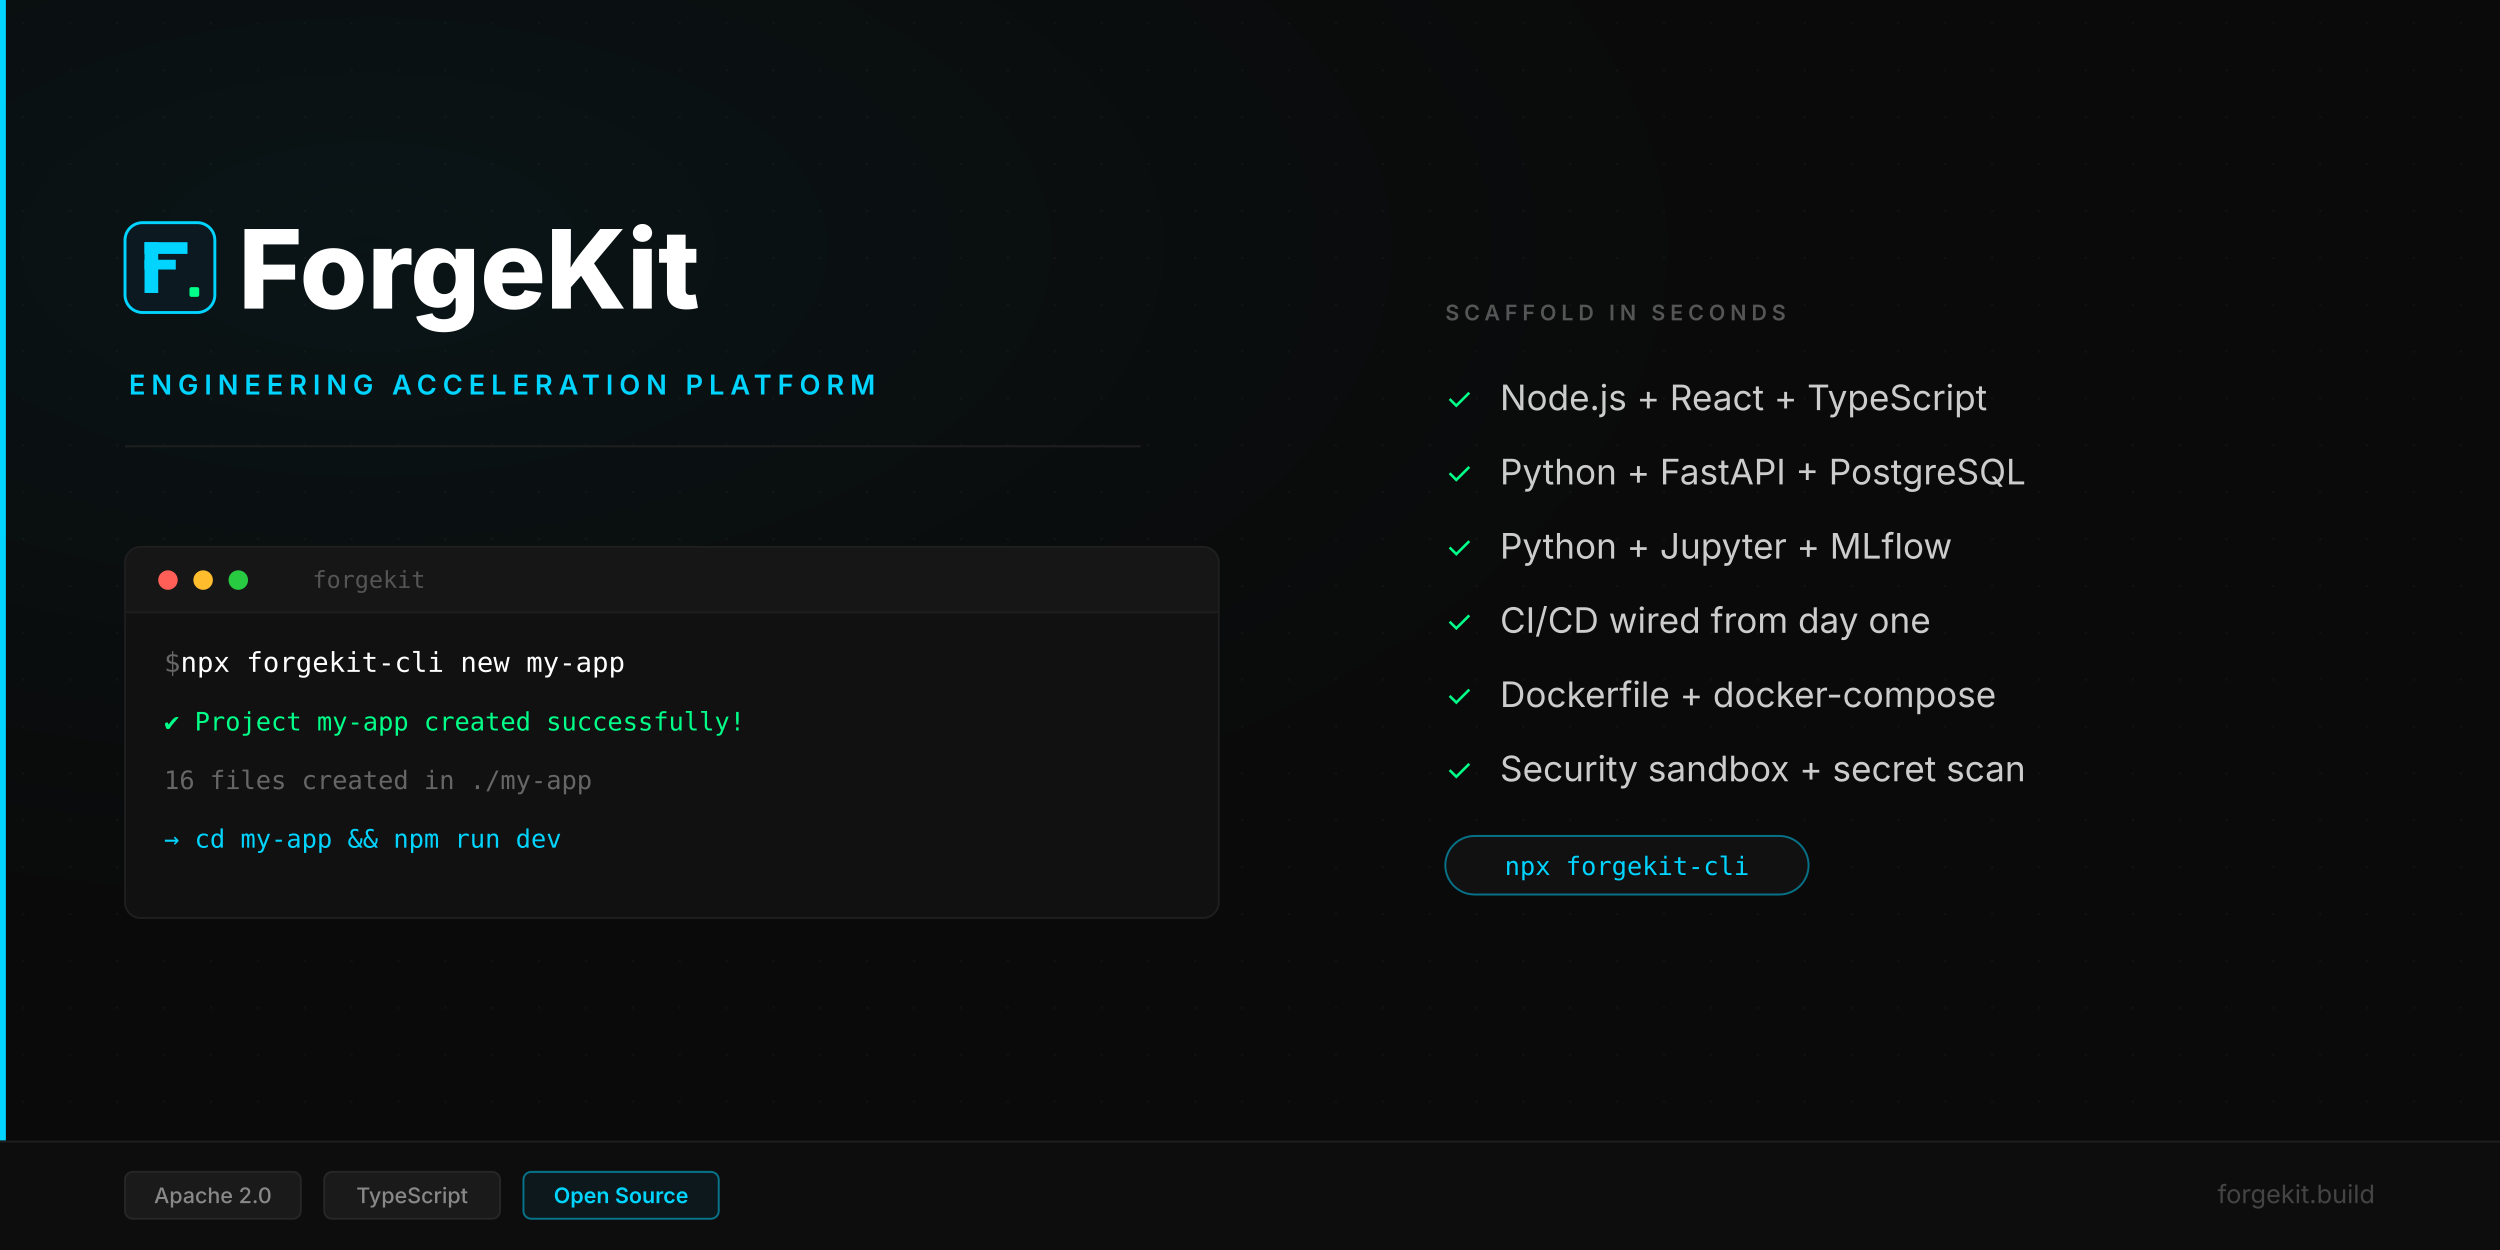
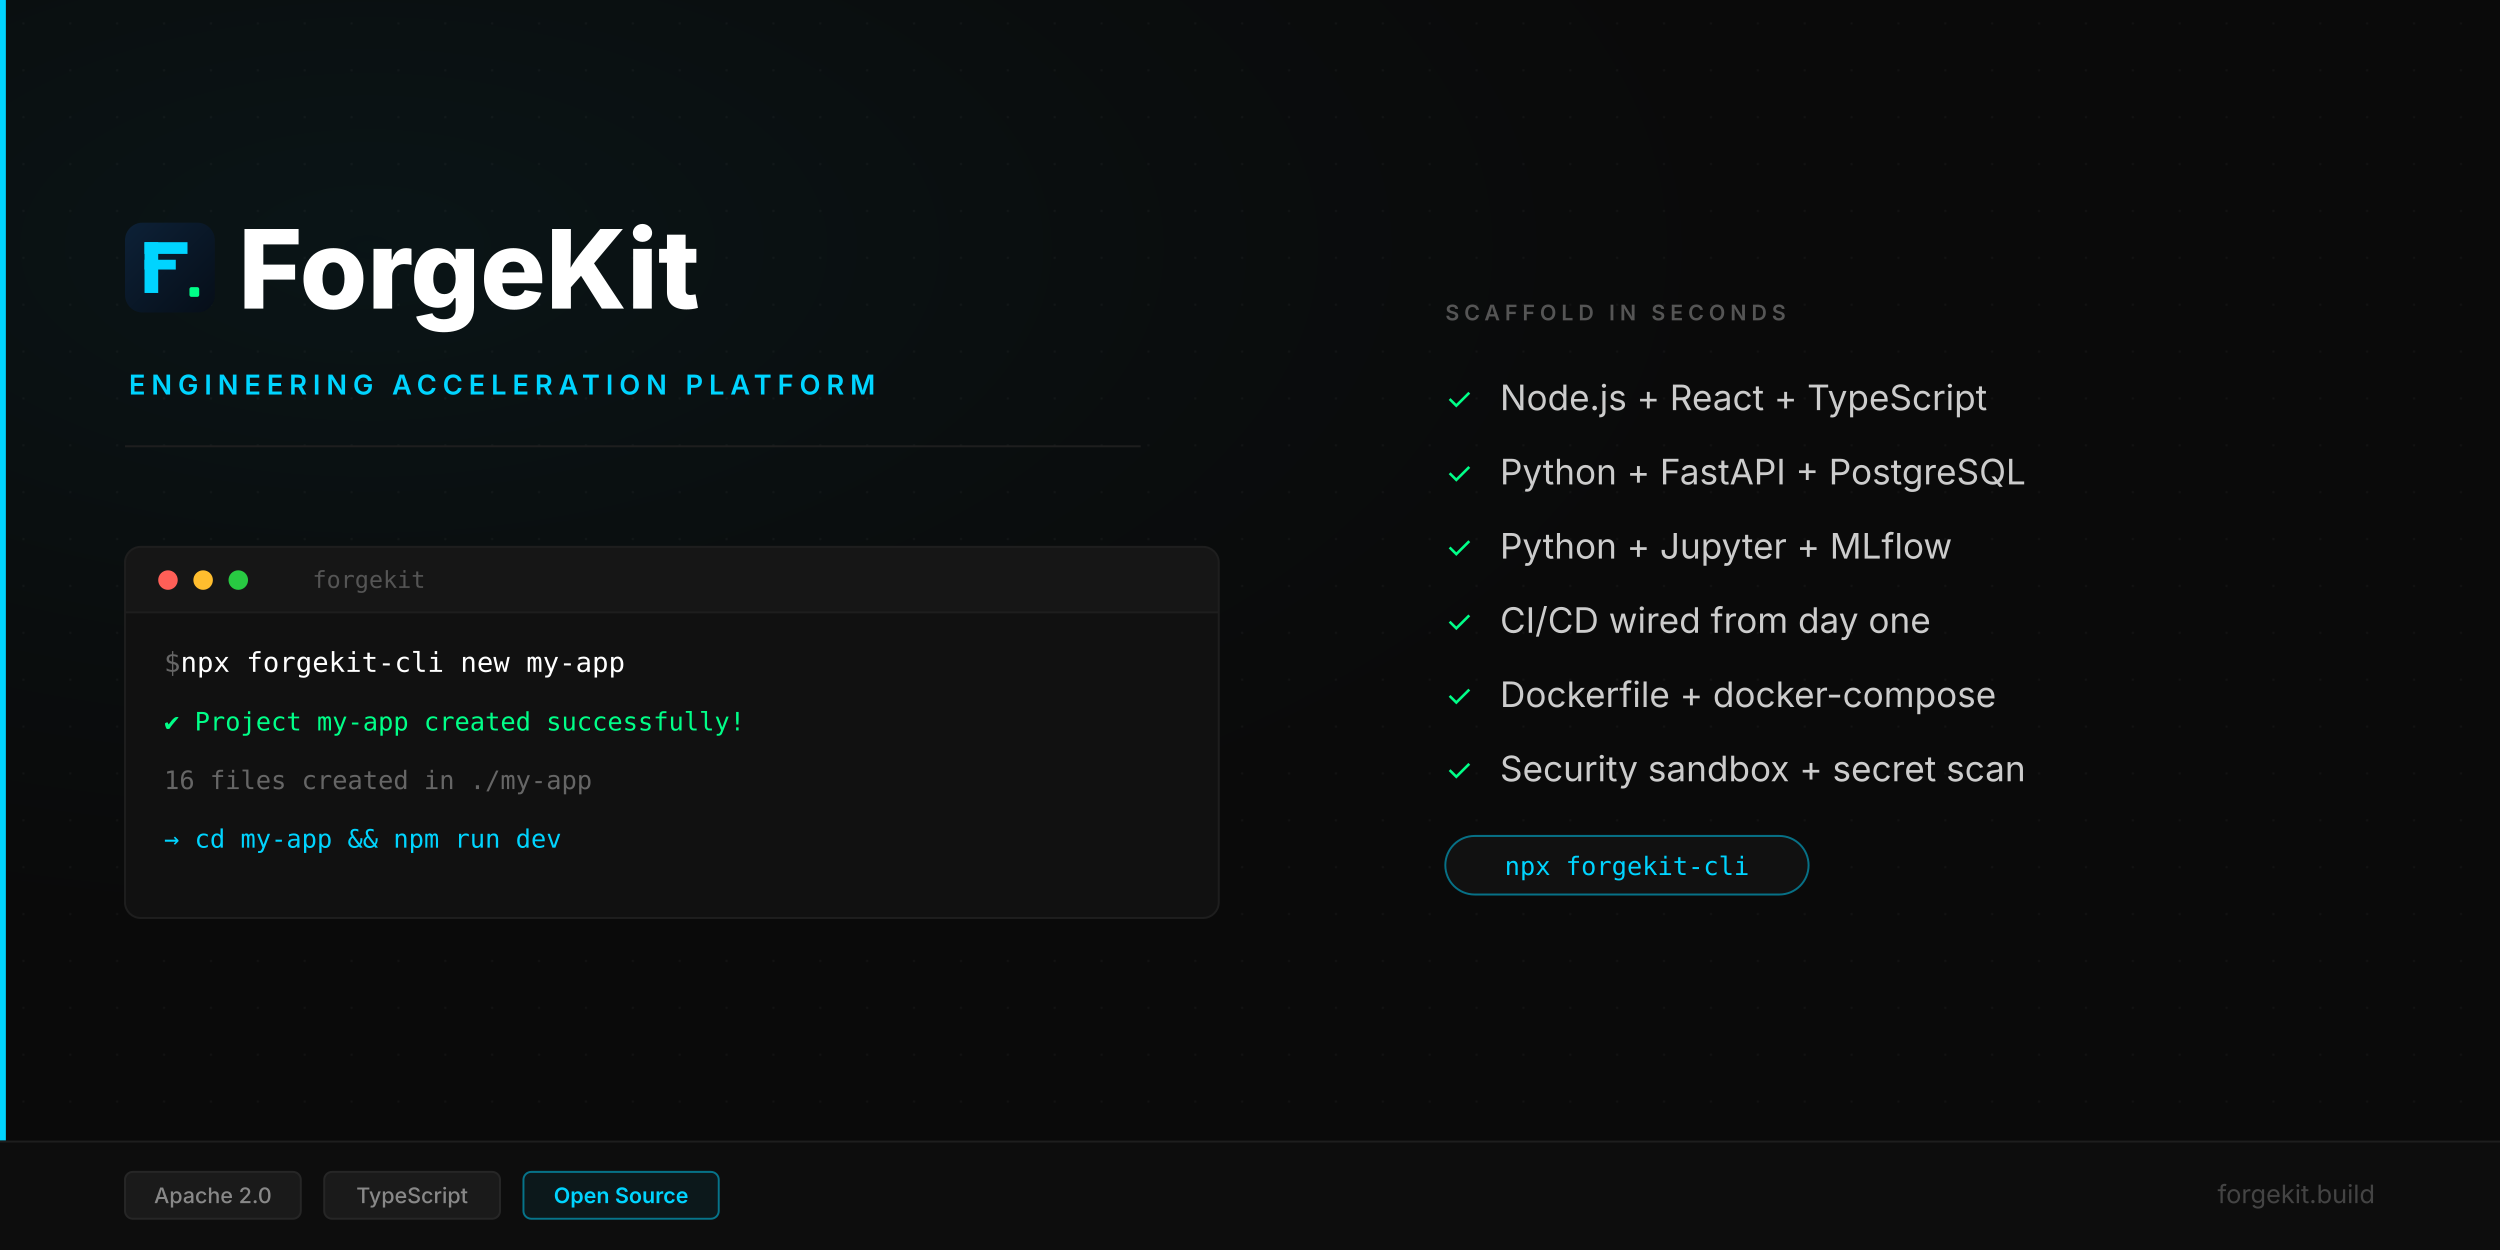
<svg xmlns="http://www.w3.org/2000/svg" width="1280" height="640" viewBox="0 0 1280 640">
  <defs>
+     <linearGradient id="mark-bg" x1="0%" y1="0%" x2="100%" y2="100%">
+       <stop offset="0%" stop-color="#0d2137" />
+       <stop offset="100%" stop-color="#060e18" />
+     </linearGradient>
    <radialGradient id="glow" cx="15%" cy="20%" r="55%" fx="15%" fy="20%">
      <stop offset="0%" stop-color="#00d4ff" stop-opacity="0.05" />
      <stop offset="60%" stop-color="#00d4ff" stop-opacity="0.015" />
      <stop offset="100%" stop-color="#00d4ff" stop-opacity="0" />
    </radialGradient>
    <pattern id="dots" x="0" y="0" width="24" height="24" patternUnits="userSpaceOnUse">
      <circle cx="12" cy="12" r="0.7" fill="#ffffff" opacity="0.03" />
    </pattern>
    <clipPath id="terminal-clip">
      <rect x="64" y="280" width="560" height="190" rx="8" />
    </clipPath>
  </defs>
  <rect width="1280" height="640" fill="#0a0a0a" />
  <rect width="1280" height="640" fill="url(#glow)" />
  <rect width="1280" height="640" fill="url(#dots)" />
  <rect x="0" y="0" width="3" height="640" fill="#00d4ff" />
-   <rect x="64" y="114" width="46" height="46" rx="9" fill="#0c1921" stroke="#00d4ff" stroke-width="1.5" />
+   <rect x="64" y="114" width="46" height="46" rx="9" fill="url(#mark-bg)" />
  <rect x="74" y="124" width="7" height="26" fill="#00d4ff" />
  <rect x="74" y="124" width="22" height="6" fill="#00d4ff" />
  <rect x="74" y="133" width="16" height="5" fill="#00d4ff" />
  <rect x="97" y="147" width="5" height="5" fill="#00ff88" rx="1" />
  <text x="122" y="158" font-family="-apple-system, BlinkMacSystemFont, 'Segoe UI', sans-serif" font-size="56" font-weight="800" fill="#ffffff">ForgeKit</text>
  <text x="66" y="202" font-family="-apple-system, BlinkMacSystemFont, 'Segoe UI', sans-serif" font-size="14" font-weight="600" fill="#00d4ff" letter-spacing="3">ENGINEERING ACCELERATION PLATFORM</text>
  <rect x="64" y="228" width="520" height="1" fill="#1e1e1e" />
  <g clip-path="url(#terminal-clip)">
    <rect x="64" y="280" width="560" height="190" rx="8" fill="#111111" />
    <rect x="64" y="280" width="560" height="34" fill="#161616" />
    <rect x="64" y="313" width="560" height="1" fill="#1e1e1e" />
  </g>
  <rect x="64" y="280" width="560" height="190" rx="8" fill="none" stroke="#1e1e1e" stroke-width="1" />
  <circle cx="86" cy="297" r="5" fill="#ff5f57" />
  <circle cx="104" cy="297" r="5" fill="#ffbd2e" />
  <circle cx="122" cy="297" r="5" fill="#28ca42" />
  <text x="160" y="301" font-family="'Fira Code', 'Cascadia Code', 'JetBrains Mono', monospace" font-size="12" fill="#555555">forgekit</text>
  <text x="84" y="344" font-family="'Fira Code', 'Cascadia Code', 'JetBrains Mono', monospace" font-size="14" fill="#ffffff">
    <tspan fill="#666666">$ </tspan>npx forgekit-cli new my-app
  </text>
  <text x="84" y="374" font-family="'Fira Code', 'Cascadia Code', 'JetBrains Mono', monospace" font-size="13" fill="#00ff88">  ✔ Project my-app created successfully!</text>
  <text x="84" y="404" font-family="'Fira Code', 'Cascadia Code', 'JetBrains Mono', monospace" font-size="13" fill="#666666">  16 files created in ./my-app</text>
  <text x="84" y="434" font-family="'Fira Code', 'Cascadia Code', 'JetBrains Mono', monospace" font-size="13" fill="#00d4ff">  → cd my-app &amp;&amp; npm run dev</text>
  <text x="740" y="164" font-family="-apple-system, BlinkMacSystemFont, 'Segoe UI', sans-serif" font-size="11" font-weight="600" fill="#555555" letter-spacing="2.5">SCAFFOLD IN SECONDS</text>
  <g font-family="-apple-system, BlinkMacSystemFont, 'Segoe UI', sans-serif" font-size="18">
    <text x="740" y="210" fill="#00ff88" font-size="16">✓</text>
    <text x="768" y="210" fill="#cccccc">Node.js + React + TypeScript</text>
    <text x="740" y="248" fill="#00ff88" font-size="16">✓</text>
    <text x="768" y="248" fill="#cccccc">Python + FastAPI + PostgreSQL</text>
    <text x="740" y="286" fill="#00ff88" font-size="16">✓</text>
    <text x="768" y="286" fill="#cccccc">Python + Jupyter + MLflow</text>
    <text x="740" y="324" fill="#00ff88" font-size="16">✓</text>
    <text x="768" y="324" fill="#cccccc">CI/CD wired from day one</text>
    <text x="740" y="362" fill="#00ff88" font-size="16">✓</text>
    <text x="768" y="362" fill="#cccccc">Dockerfile + docker-compose</text>
    <text x="740" y="400" fill="#00ff88" font-size="16">✓</text>
    <text x="768" y="400" fill="#cccccc">Security sandbox + secret scan</text>
  </g>
  <rect x="740" y="428" width="186" height="30" rx="15" fill="#111111" stroke="#00d4ff" stroke-width="1" stroke-opacity="0.5" />
  <text x="833" y="448" text-anchor="middle" font-family="'Fira Code', 'Cascadia Code', 'JetBrains Mono', monospace" font-size="13" fill="#00d4ff">npx forgekit-cli</text>
  <rect x="0" y="584" width="1280" height="56" fill="#0d0d0d" />
  <rect x="0" y="584" width="1280" height="1" fill="#1e1e1e" />
  <rect x="64" y="600" width="90" height="24" rx="4" fill="#1a1a1a" stroke="#262626" stroke-width="1" />
  <text x="109" y="616" text-anchor="middle" font-family="-apple-system, BlinkMacSystemFont, 'Segoe UI', sans-serif" font-size="11" font-weight="500" fill="#888888">Apache 2.0</text>
  <rect x="166" y="600" width="90" height="24" rx="4" fill="#1a1a1a" stroke="#262626" stroke-width="1" />
  <text x="211" y="616" text-anchor="middle" font-family="-apple-system, BlinkMacSystemFont, 'Segoe UI', sans-serif" font-size="11" font-weight="500" fill="#888888">TypeScript</text>
  <rect x="268" y="600" width="100" height="24" rx="4" fill="rgba(0,212,255,0.06)" stroke="#00d4ff" stroke-width="1" stroke-opacity="0.5" />
  <text x="318" y="616" text-anchor="middle" font-family="-apple-system, BlinkMacSystemFont, 'Segoe UI', sans-serif" font-size="11" font-weight="600" fill="#00d4ff">Open Source</text>
  <text x="1216" y="616" text-anchor="end" font-family="-apple-system, BlinkMacSystemFont, 'Segoe UI', sans-serif" font-size="13" fill="#444444">forgekit.build</text>
</svg>
